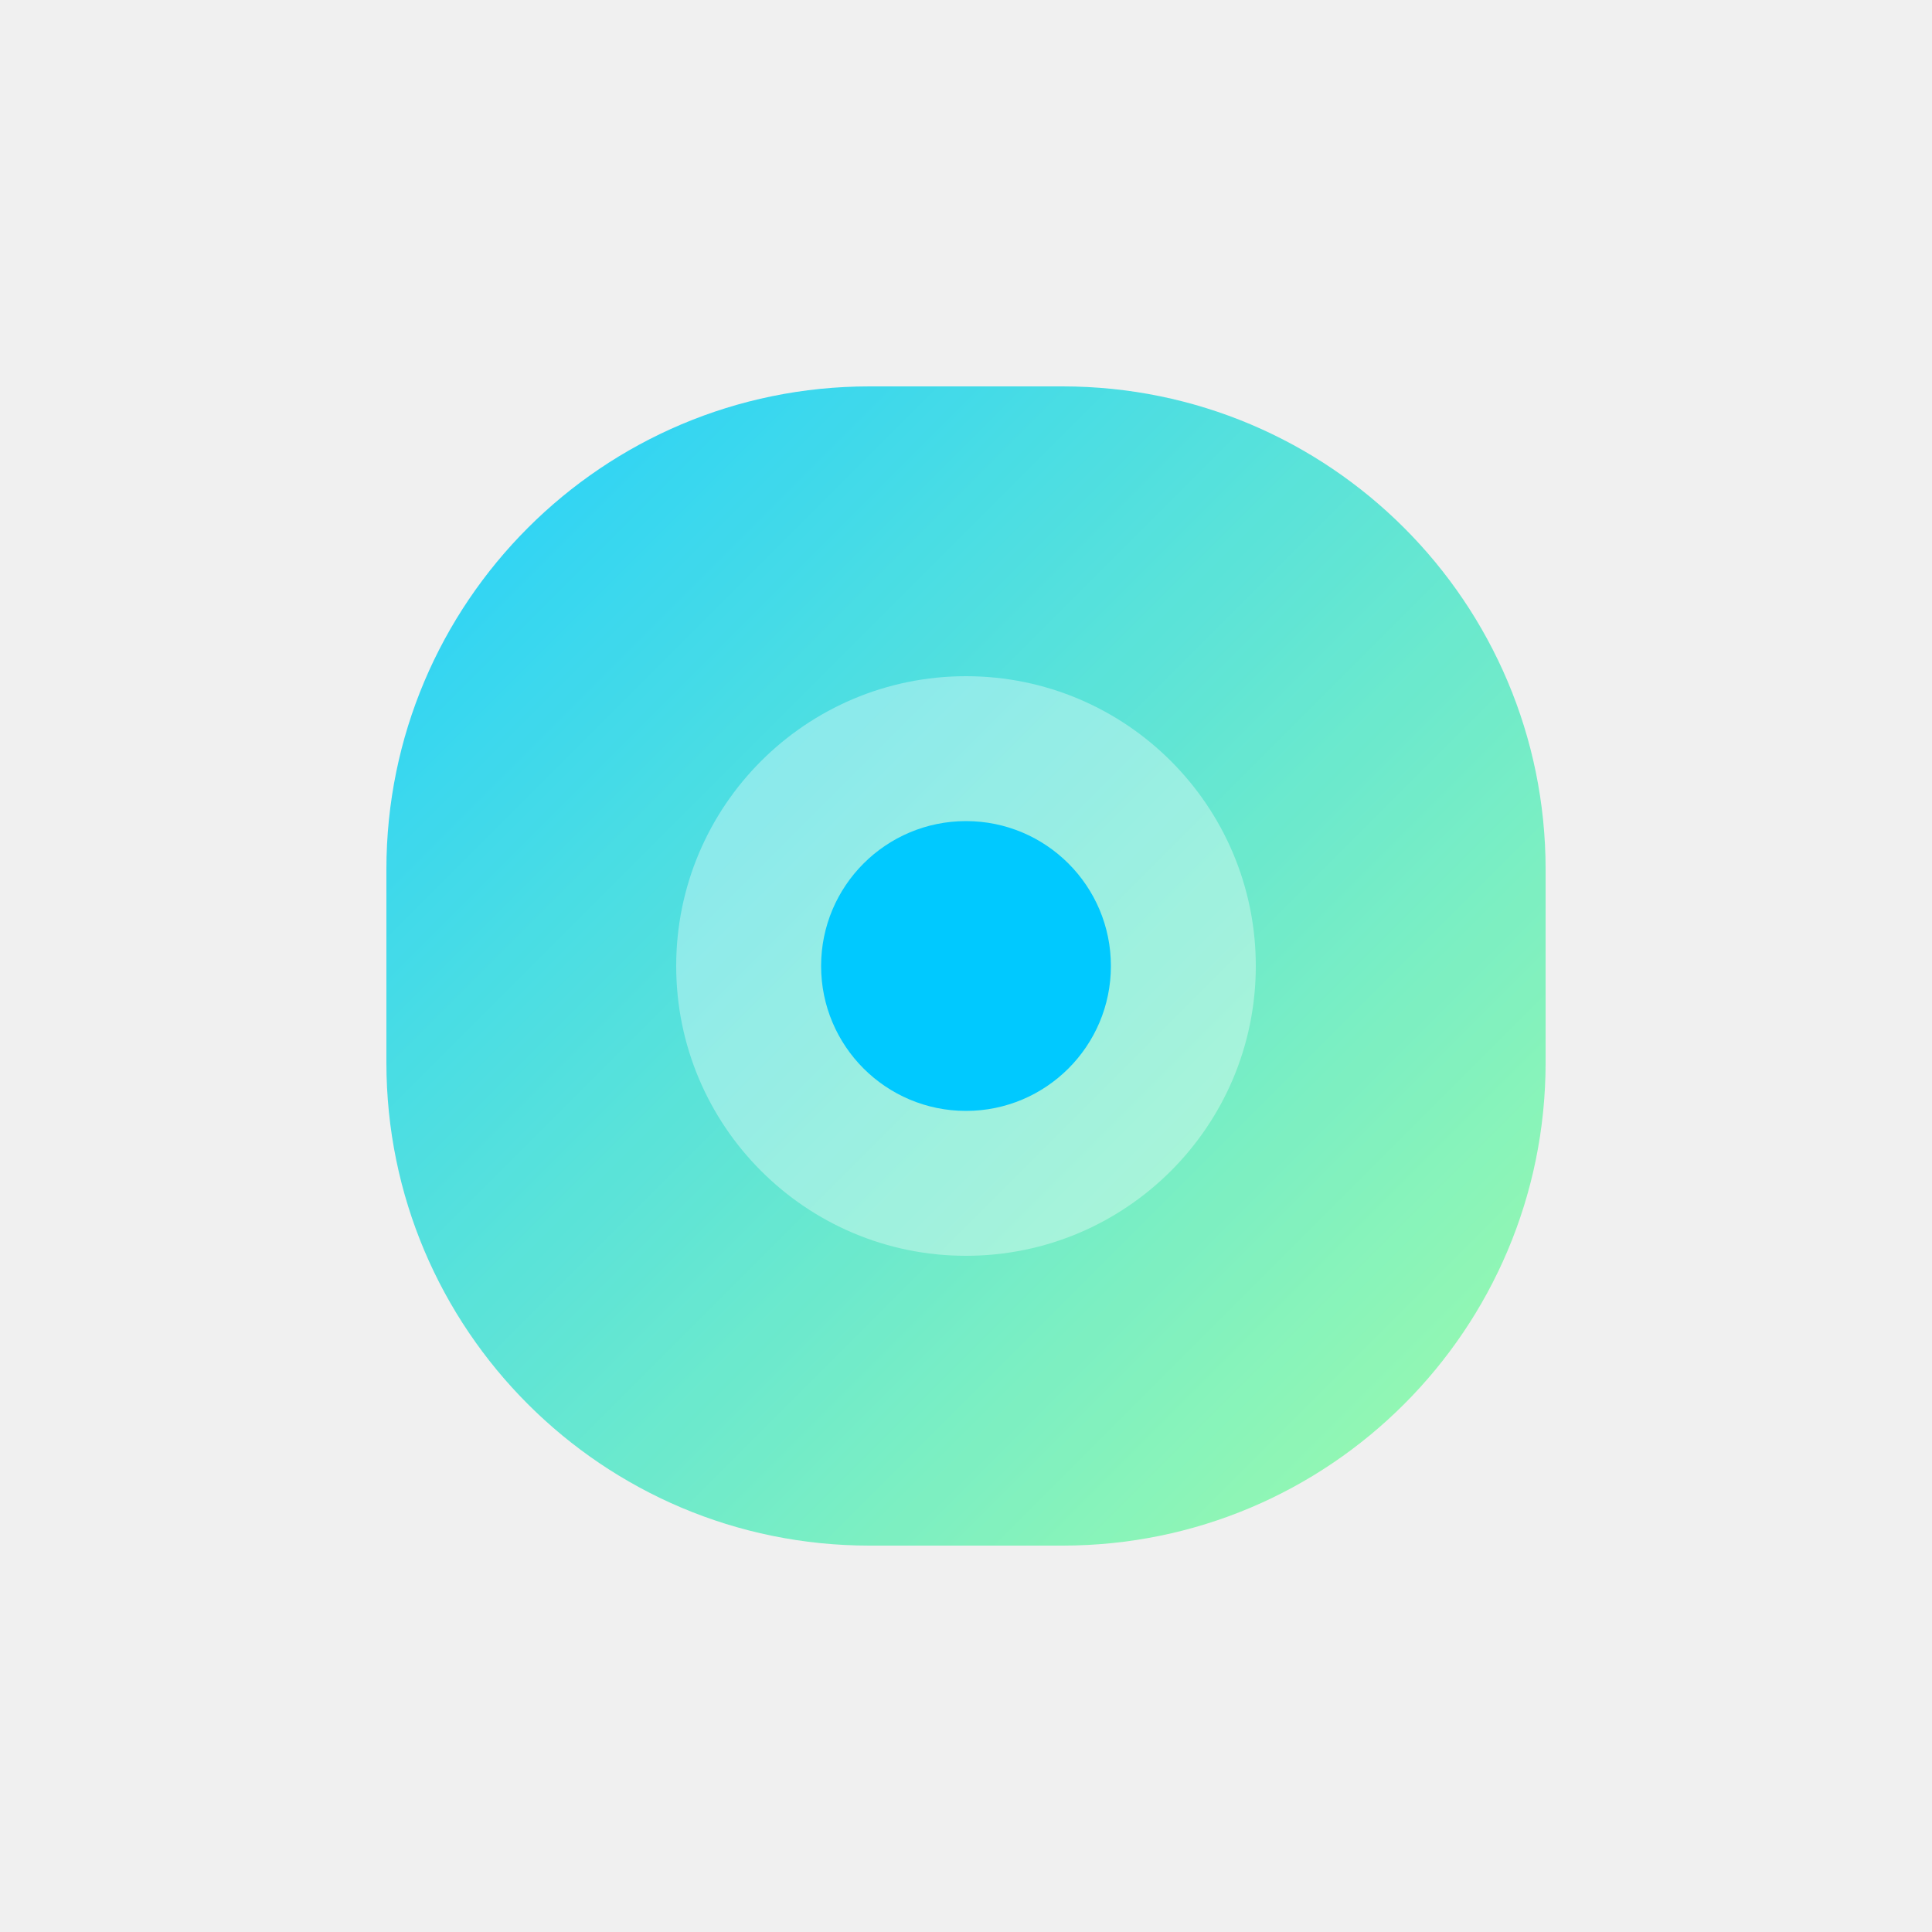
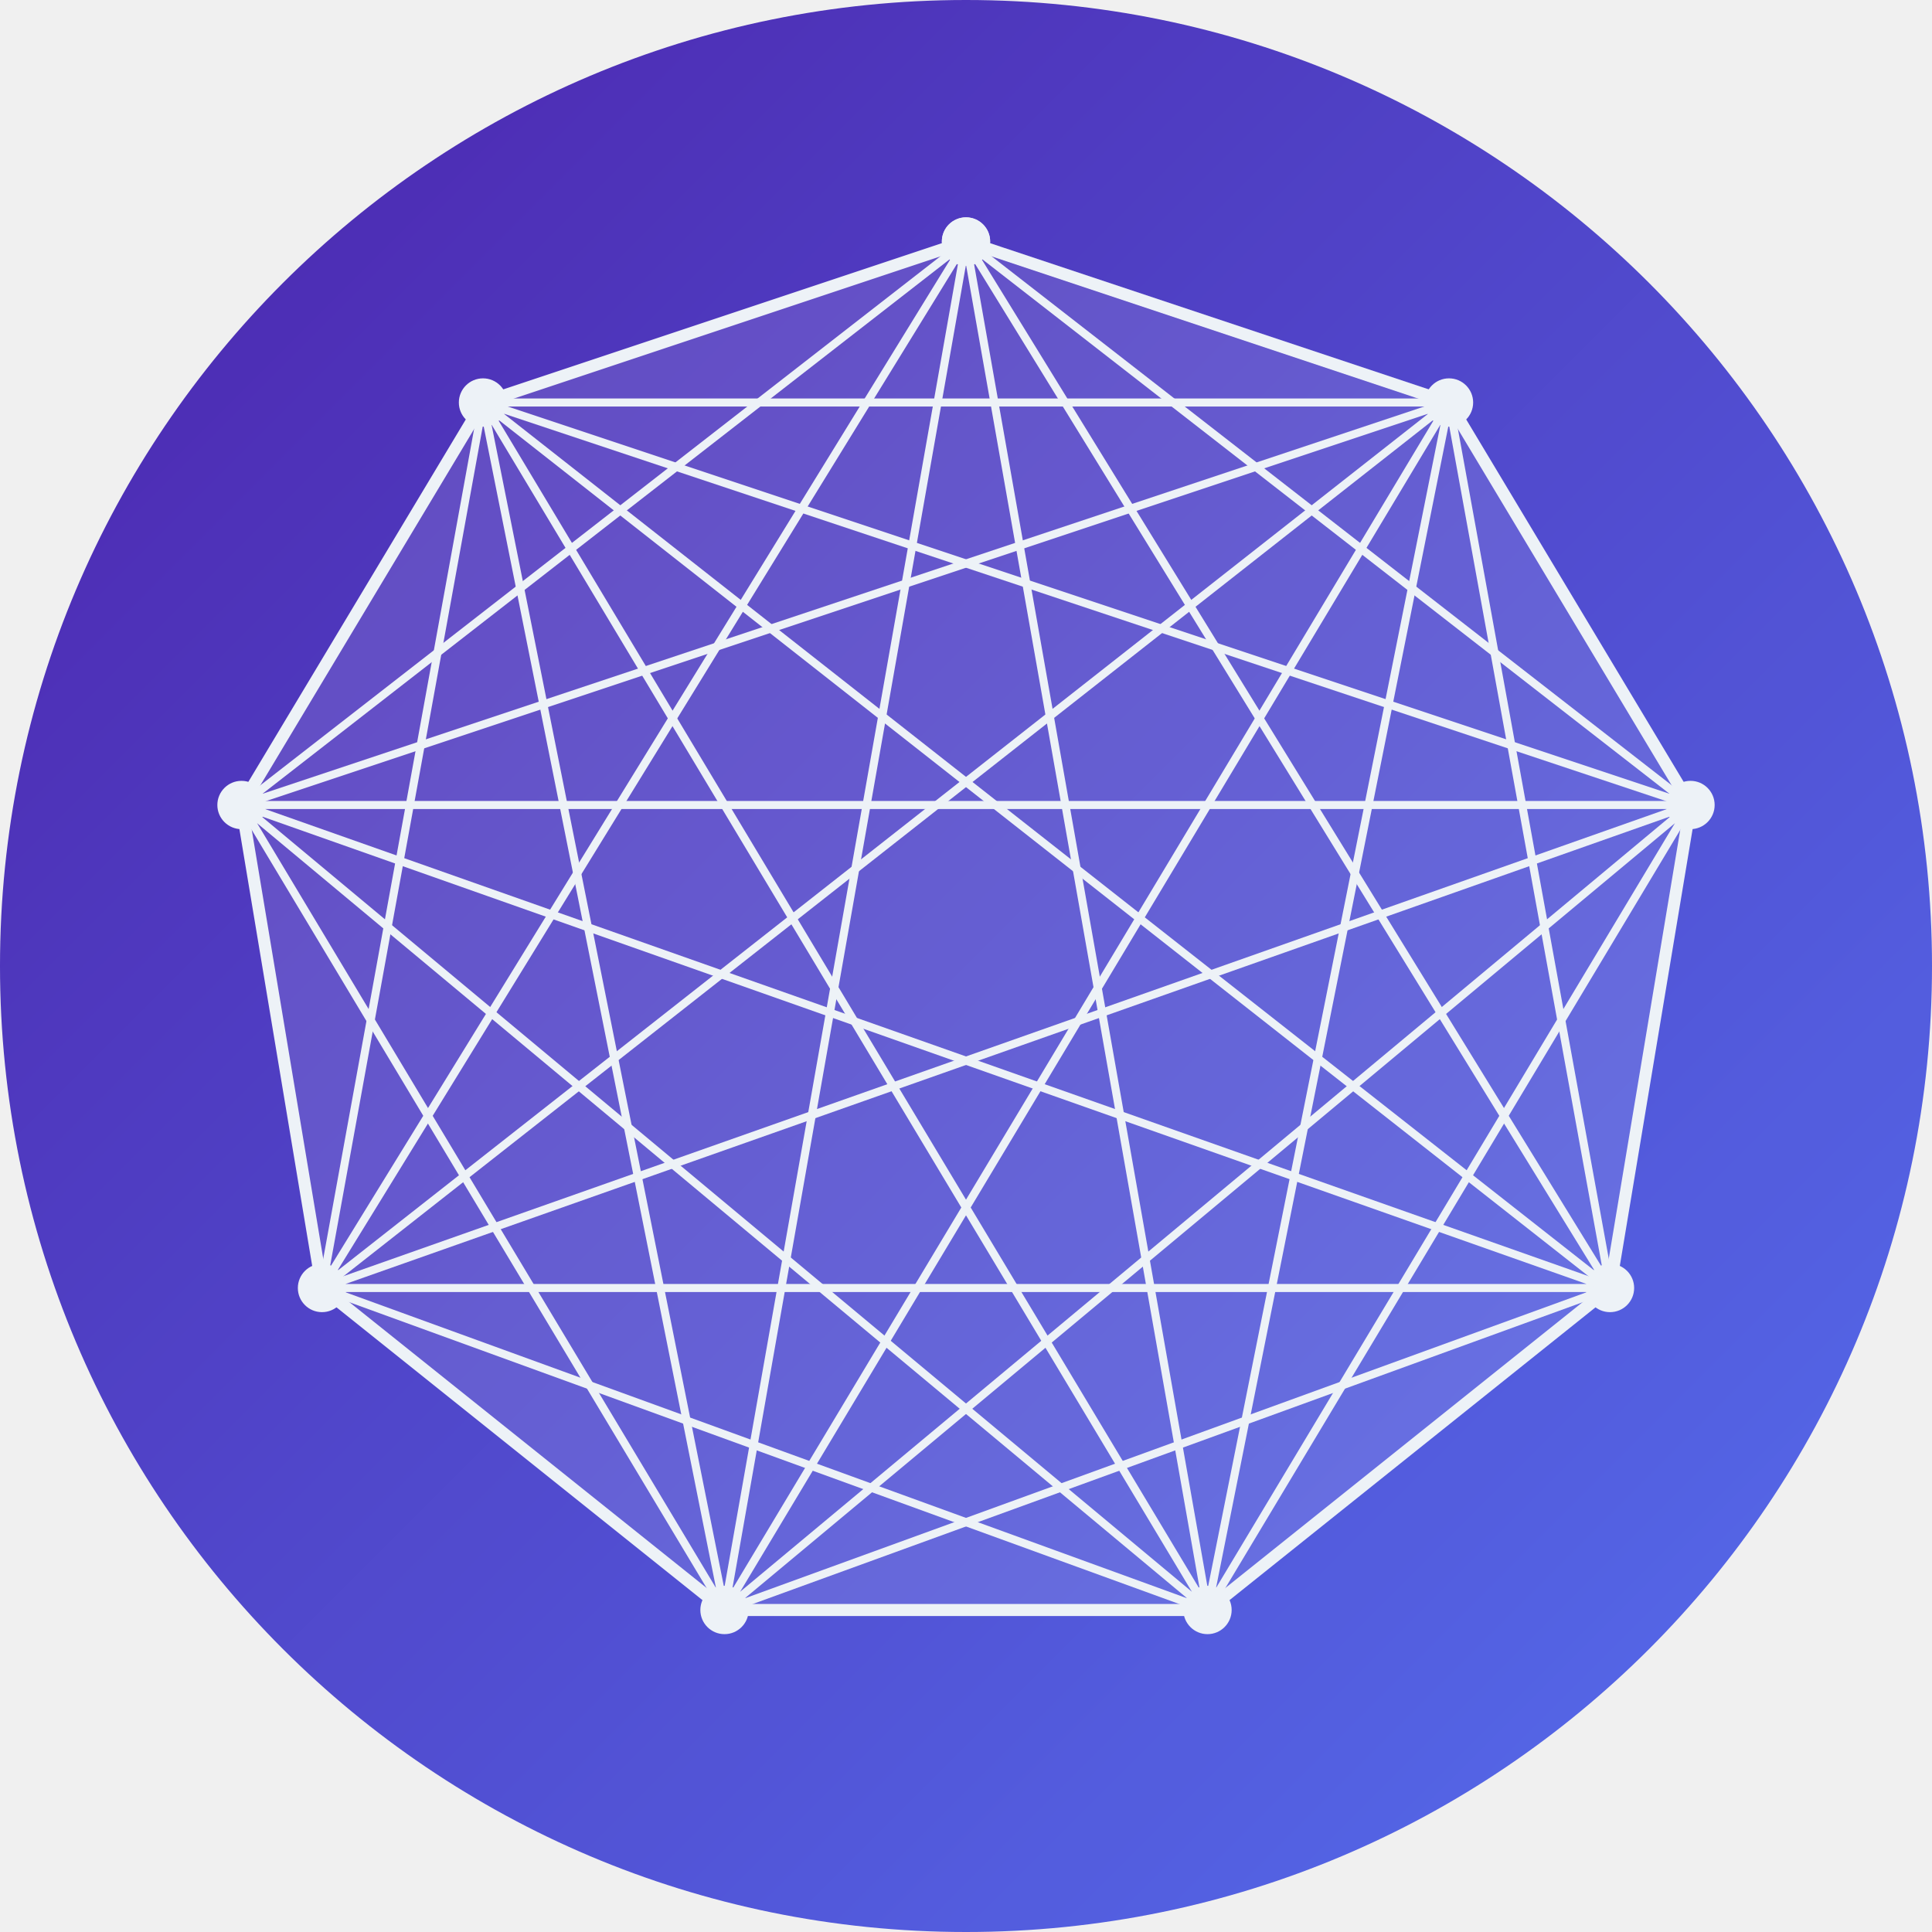
- <svg xmlns="http://www.w3.org/2000/svg" width="200" height="200" viewBox="0 0 200 200">
+ <svg xmlns="http://www.w3.org/2000/svg" width="240" height="240" viewBox="0 0 240 240">
  <defs>
    <linearGradient id="grad1" x1="0%" y1="0%" x2="100%" y2="100%">
-       <stop offset="0%" stop-color="#00C9FF" />
-       <stop offset="100%" stop-color="#92FE9D" />
+       <stop offset="0%" stop-color="#3a0ca3" />
+       <stop offset="100%" stop-color="#4361ee" />
    </linearGradient>
  </defs>
-   <rect x="40" y="40" width="120" height="120" rx="50" ry="50" fill="url(#grad1)" opacity="0.85" />
-   <circle cx="100" cy="100" r="30" fill="#FFFFFF" opacity="0.35" />
-   <circle cx="100" cy="100" r="15" fill="#00C9FF" />
+   <circle cx="120" cy="120" r="120" fill="url(#grad1)" opacity="0.9" />
+   <polygon points="       120,30       180,50       210,100       200,160       150,200       90,200       40,160       30,100       60,50       120,30     " fill="rgba(255, 255, 255, 0.12)" stroke="#edf2f7" stroke-width="1.5" />
+   <circle cx="120" cy="30" r="3" fill="#edf2f7" />
+   <circle cx="180" cy="50" r="3" fill="#edf2f7" />
+   <circle cx="210" cy="100" r="3" fill="#edf2f7" />
+   <circle cx="200" cy="160" r="3" fill="#edf2f7" />
+   <circle cx="150" cy="200" r="3" fill="#edf2f7" />
+   <circle cx="90" cy="200" r="3" fill="#edf2f7" />
+   <circle cx="40" cy="160" r="3" fill="#edf2f7" />
+   <circle cx="30" cy="100" r="3" fill="#edf2f7" />
+   <circle cx="60" cy="50" r="3" fill="#edf2f7" />
+   <circle cx="120" cy="30" r="3" fill="#edf2f7" />
+   <line x1="120" y1="30" x2="180" y2="50" stroke="#edf2f7" stroke-width="1" />
+   <line x1="120" y1="30" x2="210" y2="100" stroke="#edf2f7" stroke-width="1" />
+   <line x1="120" y1="30" x2="200" y2="160" stroke="#edf2f7" stroke-width="1" />
+   <line x1="120" y1="30" x2="150" y2="200" stroke="#edf2f7" stroke-width="1" />
+   <line x1="120" y1="30" x2="90" y2="200" stroke="#edf2f7" stroke-width="1" />
+   <line x1="120" y1="30" x2="40" y2="160" stroke="#edf2f7" stroke-width="1" />
+   <line x1="120" y1="30" x2="30" y2="100" stroke="#edf2f7" stroke-width="1" />
+   <line x1="120" y1="30" x2="60" y2="50" stroke="#edf2f7" stroke-width="1" />
+   <line x1="180" y1="50" x2="210" y2="100" stroke="#edf2f7" stroke-width="1" />
+   <line x1="180" y1="50" x2="200" y2="160" stroke="#edf2f7" stroke-width="1" />
+   <line x1="180" y1="50" x2="150" y2="200" stroke="#edf2f7" stroke-width="1" />
+   <line x1="180" y1="50" x2="90" y2="200" stroke="#edf2f7" stroke-width="1" />
+   <line x1="180" y1="50" x2="40" y2="160" stroke="#edf2f7" stroke-width="1" />
+   <line x1="180" y1="50" x2="30" y2="100" stroke="#edf2f7" stroke-width="1" />
+   <line x1="180" y1="50" x2="60" y2="50" stroke="#edf2f7" stroke-width="1" />
+   <line x1="210" y1="100" x2="200" y2="160" stroke="#edf2f7" stroke-width="1" />
+   <line x1="210" y1="100" x2="150" y2="200" stroke="#edf2f7" stroke-width="1" />
+   <line x1="210" y1="100" x2="90" y2="200" stroke="#edf2f7" stroke-width="1" />
+   <line x1="210" y1="100" x2="40" y2="160" stroke="#edf2f7" stroke-width="1" />
+   <line x1="210" y1="100" x2="30" y2="100" stroke="#edf2f7" stroke-width="1" />
+   <line x1="210" y1="100" x2="60" y2="50" stroke="#edf2f7" stroke-width="1" />
+   <line x1="200" y1="160" x2="150" y2="200" stroke="#edf2f7" stroke-width="1" />
+   <line x1="200" y1="160" x2="90" y2="200" stroke="#edf2f7" stroke-width="1" />
+   <line x1="200" y1="160" x2="40" y2="160" stroke="#edf2f7" stroke-width="1" />
+   <line x1="200" y1="160" x2="30" y2="100" stroke="#edf2f7" stroke-width="1" />
+   <line x1="200" y1="160" x2="60" y2="50" stroke="#edf2f7" stroke-width="1" />
+   <line x1="150" y1="200" x2="90" y2="200" stroke="#edf2f7" stroke-width="1" />
+   <line x1="150" y1="200" x2="40" y2="160" stroke="#edf2f7" stroke-width="1" />
+   <line x1="150" y1="200" x2="30" y2="100" stroke="#edf2f7" stroke-width="1" />
+   <line x1="150" y1="200" x2="60" y2="50" stroke="#edf2f7" stroke-width="1" />
+   <line x1="90" y1="200" x2="40" y2="160" stroke="#edf2f7" stroke-width="1" />
+   <line x1="90" y1="200" x2="30" y2="100" stroke="#edf2f7" stroke-width="1" />
+   <line x1="90" y1="200" x2="60" y2="50" stroke="#edf2f7" stroke-width="1" />
+   <line x1="40" y1="160" x2="30" y2="100" stroke="#edf2f7" stroke-width="1" />
+   <line x1="40" y1="160" x2="60" y2="50" stroke="#edf2f7" stroke-width="1" />
+   <line x1="30" y1="100" x2="60" y2="50" stroke="#edf2f7" stroke-width="1" />
</svg>
